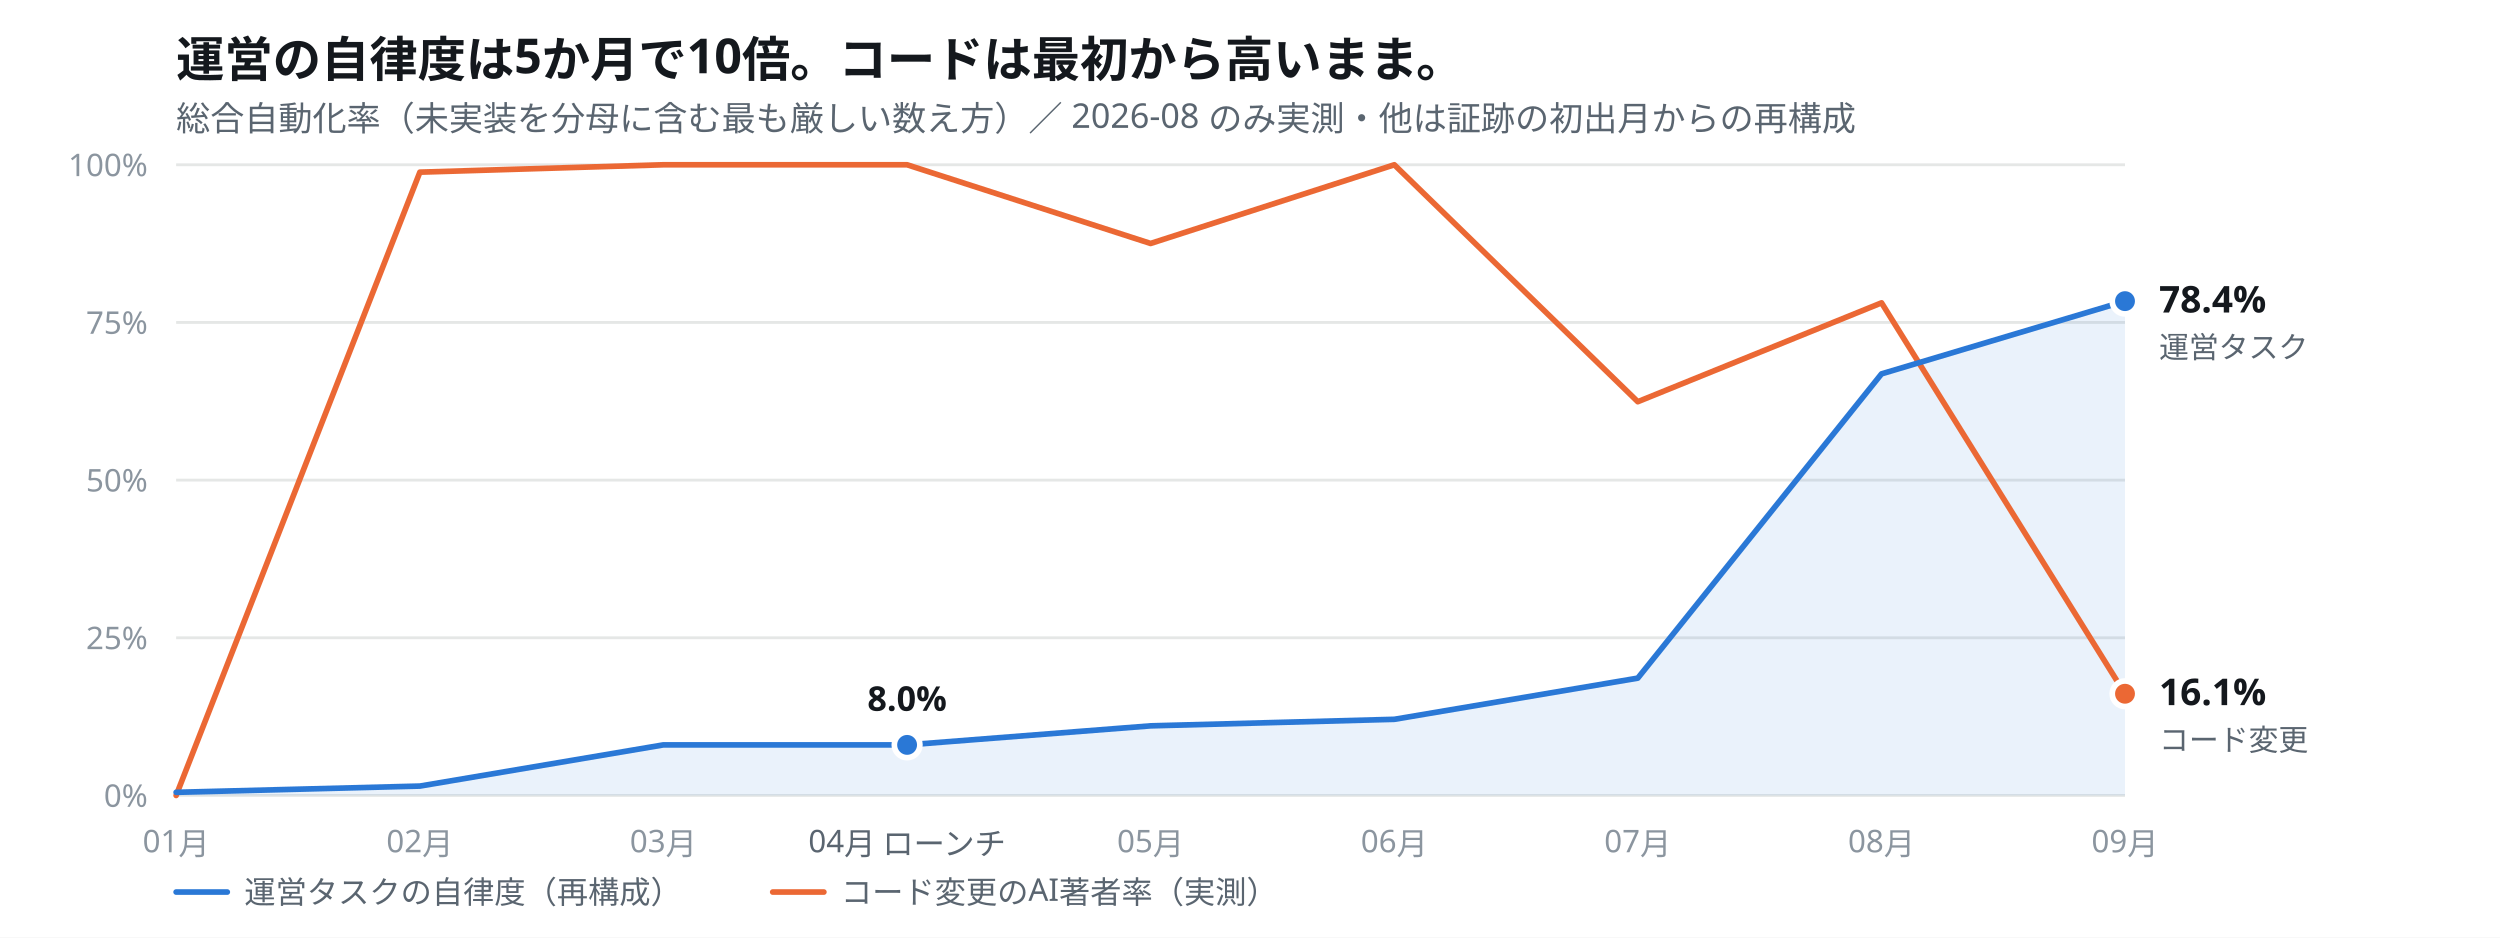
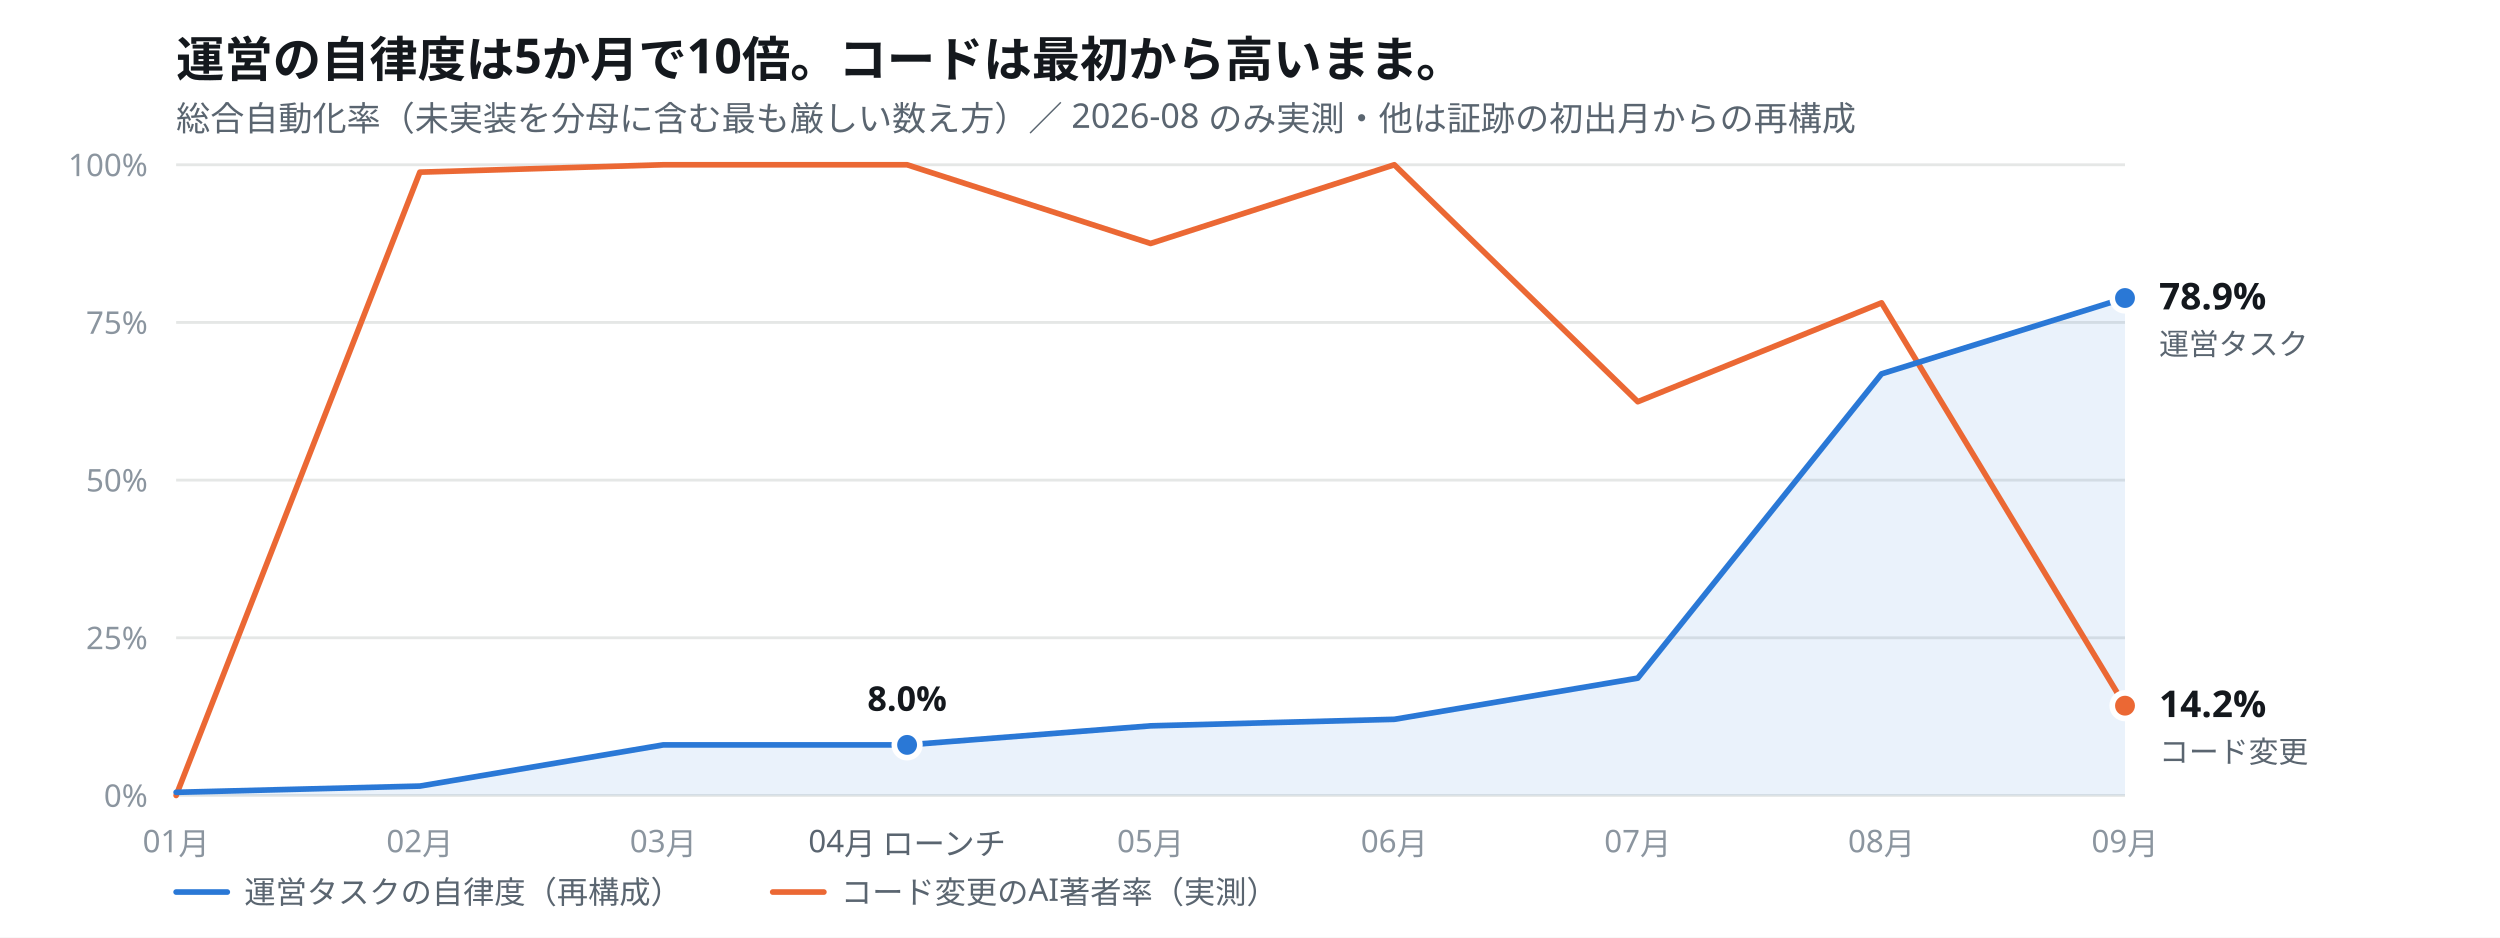
<svg xmlns="http://www.w3.org/2000/svg" viewBox="0 0 880 330" width="880" height="330" font-family="'Zen Kaku Gothic New','Hiragino Sans','Noto Sans JP',sans-serif" role="img" aria-label="運営タスクの自律度とコード変更のAI比率の月次推移">
  <rect width="880" height="330" fill="#ffffff" />
  <text x="62" y="27" fill="#14181d" font-size="17" font-weight="700">運営の自律度は5か月で10倍。コードは最初から高いまま。</text>
  <text x="62" y="46" fill="#5a6570" font-size="12">総合自動化率（未実装を分母に含む最も厳しい数え方）／ 2026-08 のみ実測・他は証跡の初出月からの再構成</text>
  <line x1="62" y1="280.0" x2="748" y2="280.0" stroke="#e5e7e6" stroke-width="1" />
  <text x="52" y="284.0" fill="#8b959f" font-size="11" text-anchor="end" font-variant-numeric="tabular-nums">0%</text>
  <line x1="62" y1="224.5" x2="748" y2="224.5" stroke="#e5e7e6" stroke-width="1" />
  <text x="52" y="228.5" fill="#8b959f" font-size="11" text-anchor="end" font-variant-numeric="tabular-nums">25%</text>
  <line x1="62" y1="169.0" x2="748" y2="169.0" stroke="#e5e7e6" stroke-width="1" />
  <text x="52" y="173.0" fill="#8b959f" font-size="11" text-anchor="end" font-variant-numeric="tabular-nums">50%</text>
  <line x1="62" y1="113.5" x2="748" y2="113.5" stroke="#e5e7e6" stroke-width="1" />
  <text x="52" y="117.5" fill="#8b959f" font-size="11" text-anchor="end" font-variant-numeric="tabular-nums">75%</text>
  <line x1="62" y1="58.0" x2="748" y2="58.0" stroke="#e5e7e6" stroke-width="1" />
  <text x="52" y="62.0" fill="#8b959f" font-size="11" text-anchor="end" font-variant-numeric="tabular-nums">100%</text>
  <text x="62.0" y="300" fill="#8b959f" font-size="11" text-anchor="middle">01月</text>
  <text x="147.8" y="300" fill="#8b959f" font-size="11" text-anchor="middle">02月</text>
  <text x="233.5" y="300" fill="#8b959f" font-size="11" text-anchor="middle">03月</text>
  <text x="319.3" y="300" fill="#5a6570" font-size="11" text-anchor="middle">04月 ローンチ</text>
  <text x="405.0" y="300" fill="#8b959f" font-size="11" text-anchor="middle">05月</text>
  <text x="490.8" y="300" fill="#8b959f" font-size="11" text-anchor="middle">06月</text>
  <text x="576.5" y="300" fill="#8b959f" font-size="11" text-anchor="middle">07月</text>
  <text x="662.3" y="300" fill="#8b959f" font-size="11" text-anchor="middle">08月</text>
  <text x="748.0" y="300" fill="#8b959f" font-size="11" text-anchor="middle">09月</text>
-   <polygon points="62,280 62.0,278.9 147.8,276.7 233.5,262.2 319.3,262.2 405.0,255.5 490.8,253.2 576.5,238.7 662.3,131.6 748.0,106.0 748,280" fill="#2a78d6" fill-opacity="0.1" />
-   <polyline points="62.0,280.0 147.8,60.6 233.5,58.0 319.3,58.0 405.0,85.7 490.8,58.0 576.5,141.4 662.3,106.6 748.0,244.2" fill="none" stroke="#eb6834" stroke-width="2" stroke-linejoin="round" stroke-linecap="round" />
-   <polyline points="62.0,278.9 147.8,276.7 233.5,262.2 319.3,262.2 405.0,255.5 490.8,253.2 576.5,238.7 662.3,131.6 748.0,106.0" fill="none" stroke="#2a78d6" stroke-width="2" stroke-linejoin="round" stroke-linecap="round" />
-   <circle cx="748.0" cy="106.0" r="4.5" fill="#2a78d6" stroke="#ffffff" stroke-width="2" />
-   <circle cx="748.0" cy="244.2" r="4.5" fill="#eb6834" stroke="#ffffff" stroke-width="2" />
+   <polygon points="62,280 62.0,278.9 147.8,276.7 233.5,262.2 319.3,262.2 405.0,255.5 490.8,253.2 576.5,238.7 662.3,131.6 748.0,104.9 748,280" fill="#2a78d6" fill-opacity="0.1" />
+   <polyline points="62.0,280.0 147.8,60.6 233.5,58.0 319.3,58.0 405.0,85.7 490.8,58.0 576.5,141.4 662.3,106.6 748.0,248.4" fill="none" stroke="#eb6834" stroke-width="2" stroke-linejoin="round" stroke-linecap="round" />
+   <polyline points="62.0,278.9 147.8,276.7 233.5,262.2 319.3,262.2 405.0,255.5 490.8,253.2 576.5,238.7 662.3,131.6 748.0,104.9" fill="none" stroke="#2a78d6" stroke-width="2" stroke-linejoin="round" stroke-linecap="round" />
+   <circle cx="748.0" cy="104.9" r="4.5" fill="#2a78d6" stroke="#ffffff" stroke-width="2" />
+   <circle cx="748.0" cy="248.4" r="4.5" fill="#eb6834" stroke="#ffffff" stroke-width="2" />
  <circle cx="319.3" cy="262.2" r="4.5" fill="#2a78d6" stroke="#ffffff" stroke-width="2" />
-   <text x="760" y="110.0" fill="#14181d" font-size="13" font-weight="700" font-variant-numeric="tabular-nums">78.4%</text>
-   <text x="760" y="126.0" fill="#5a6570" font-size="10.5">運営タスク</text>
-   <text x="760" y="248.2" fill="#14181d" font-size="13" font-weight="700" font-variant-numeric="tabular-nums">16.1%</text>
-   <text x="760" y="264.2" fill="#5a6570" font-size="10.5">コード変更</text>
+   <text x="760" y="108.9" fill="#14181d" font-size="13" font-weight="700" font-variant-numeric="tabular-nums">78.9%</text>
+   <text x="760" y="124.9" fill="#5a6570" font-size="10.5">運営タスク</text>
+   <text x="760" y="252.4" fill="#14181d" font-size="13" font-weight="700" font-variant-numeric="tabular-nums">14.2%</text>
+   <text x="760" y="268.4" fill="#5a6570" font-size="10.5">コード変更</text>
  <text x="319.3" y="250.2" fill="#14181d" font-size="12" font-weight="700" text-anchor="middle" font-variant-numeric="tabular-nums">8.0%</text>
  <line x1="62" y1="314" x2="80" y2="314" stroke="#2a78d6" stroke-width="2" stroke-linecap="round" />
  <text x="86" y="318" fill="#5a6570" font-size="11">運営タスクの自律度（再構成）</text>
  <line x1="272" y1="314" x2="290" y2="314" stroke="#eb6834" stroke-width="2" stroke-linecap="round" />
  <text x="296" y="318" fill="#5a6570" font-size="11">コード変更のAI著者率（実測）</text>
</svg>
